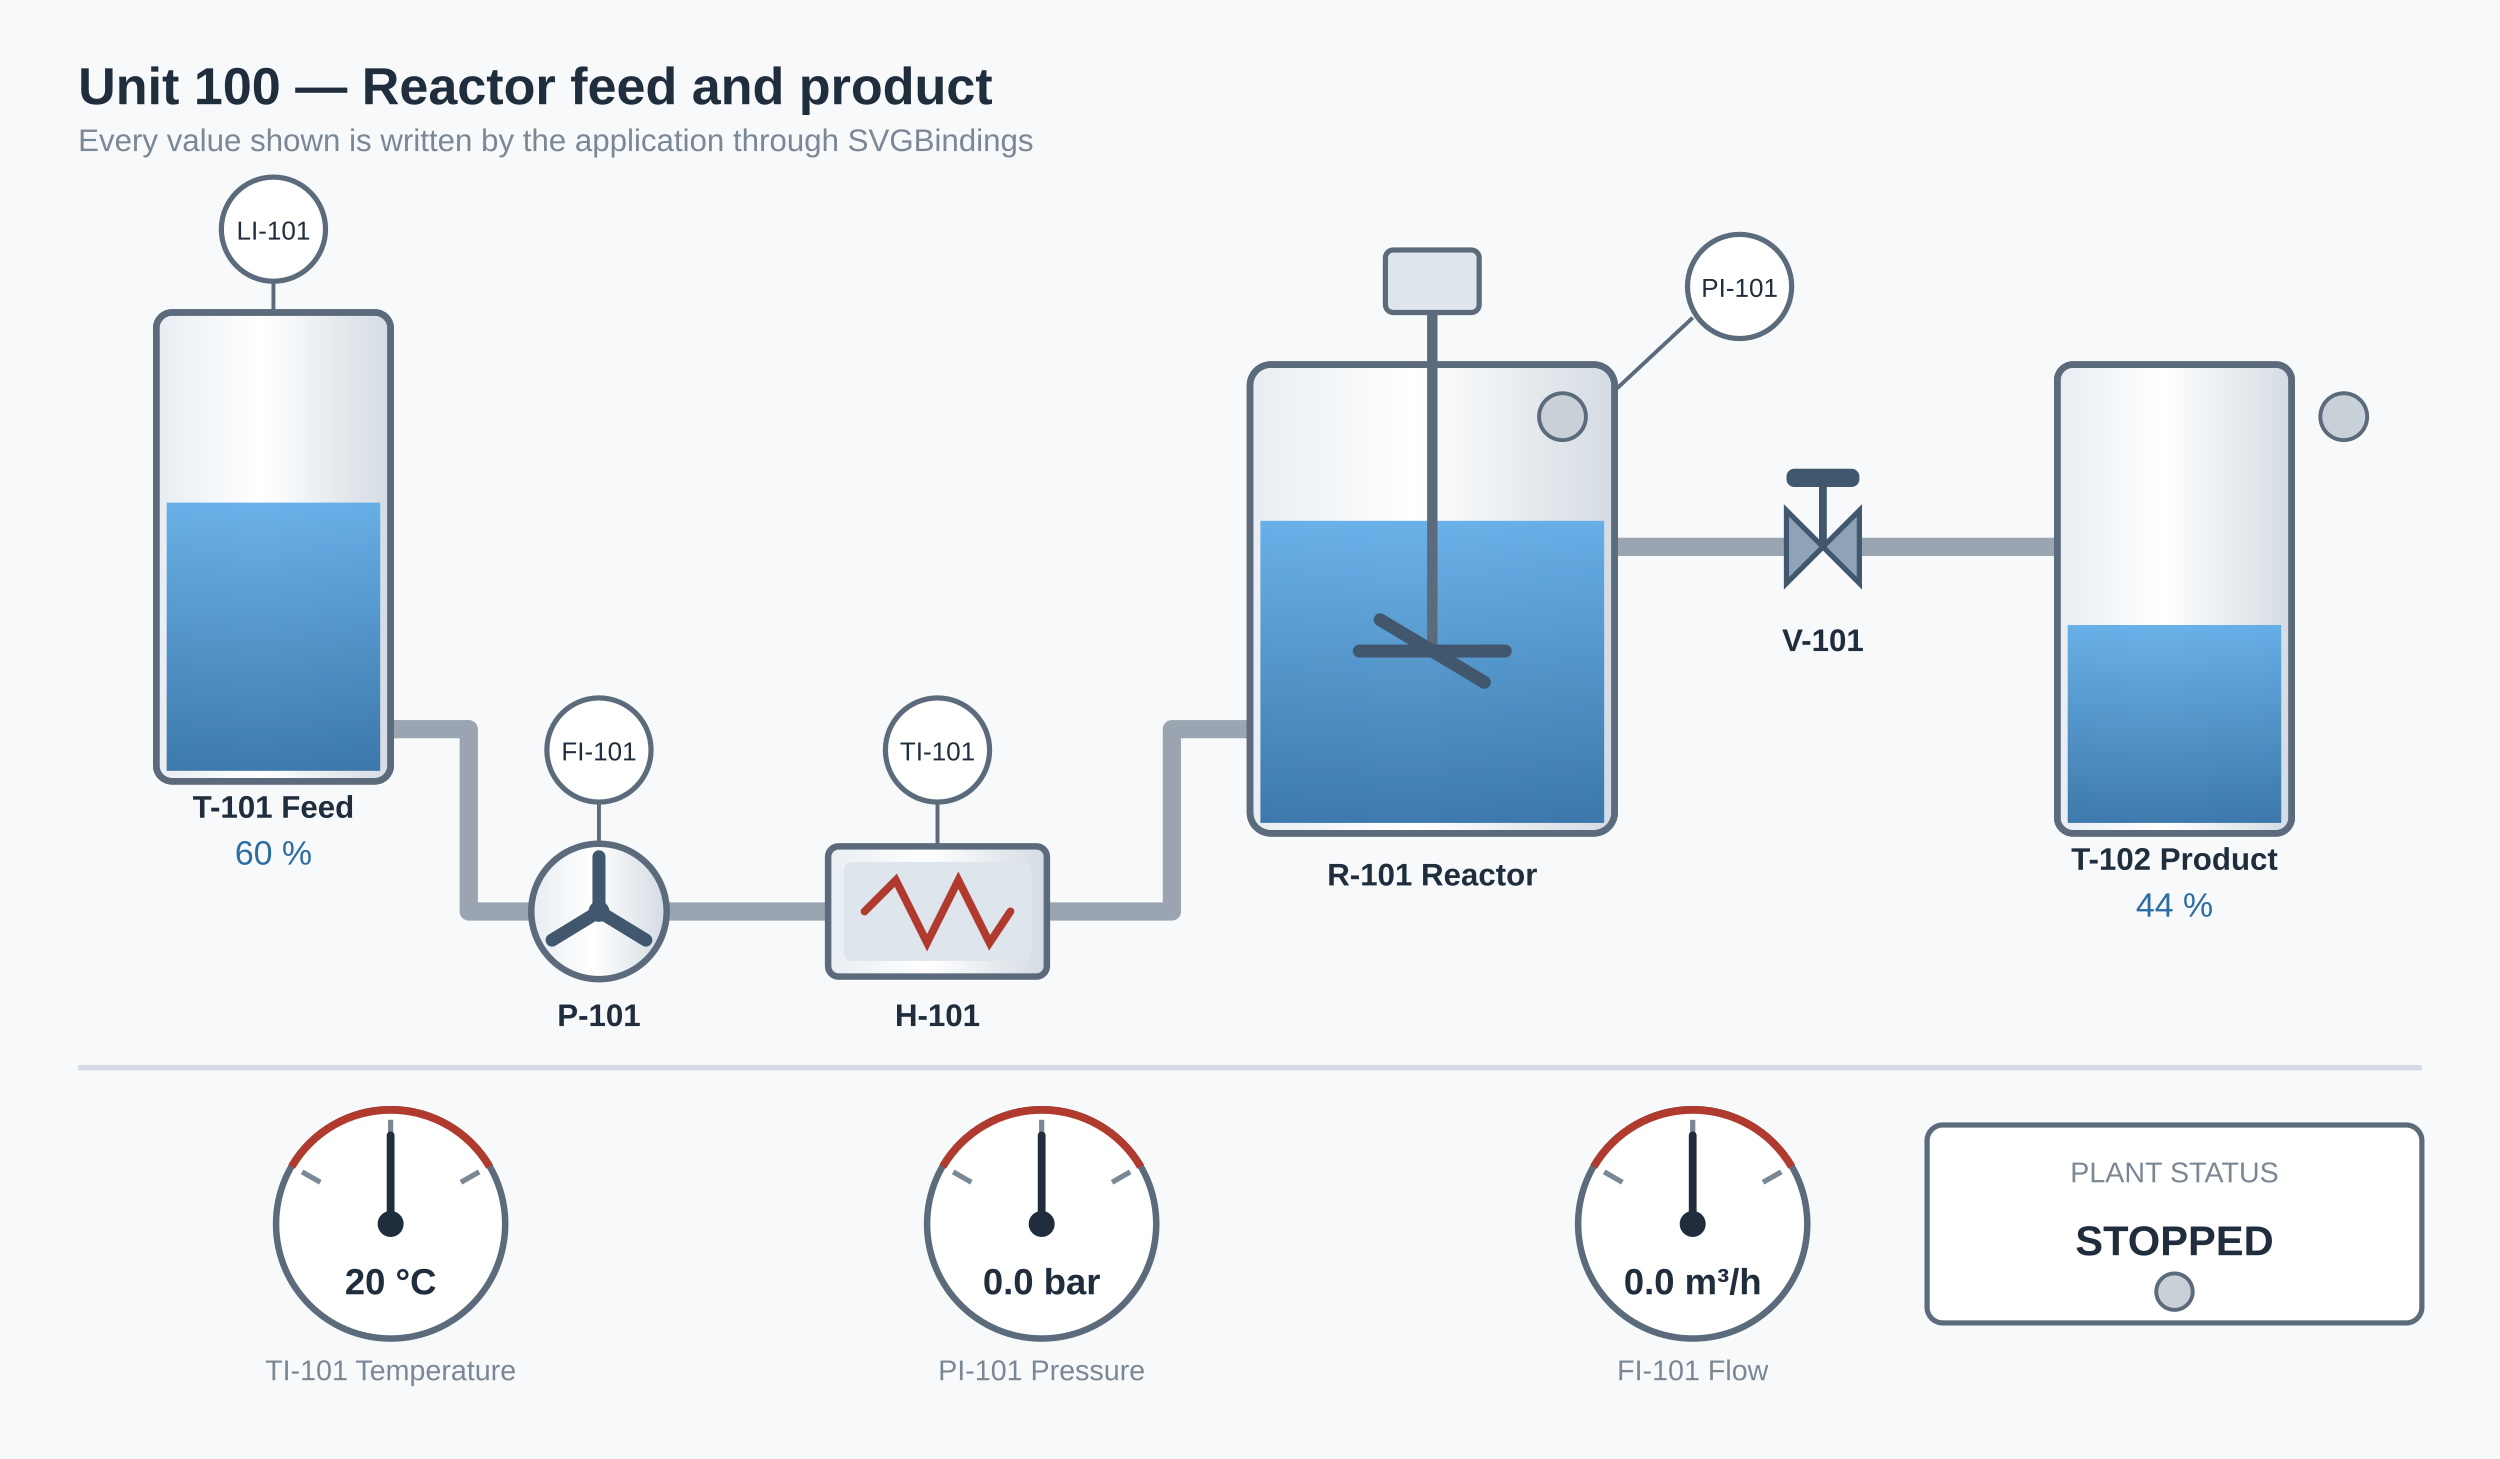
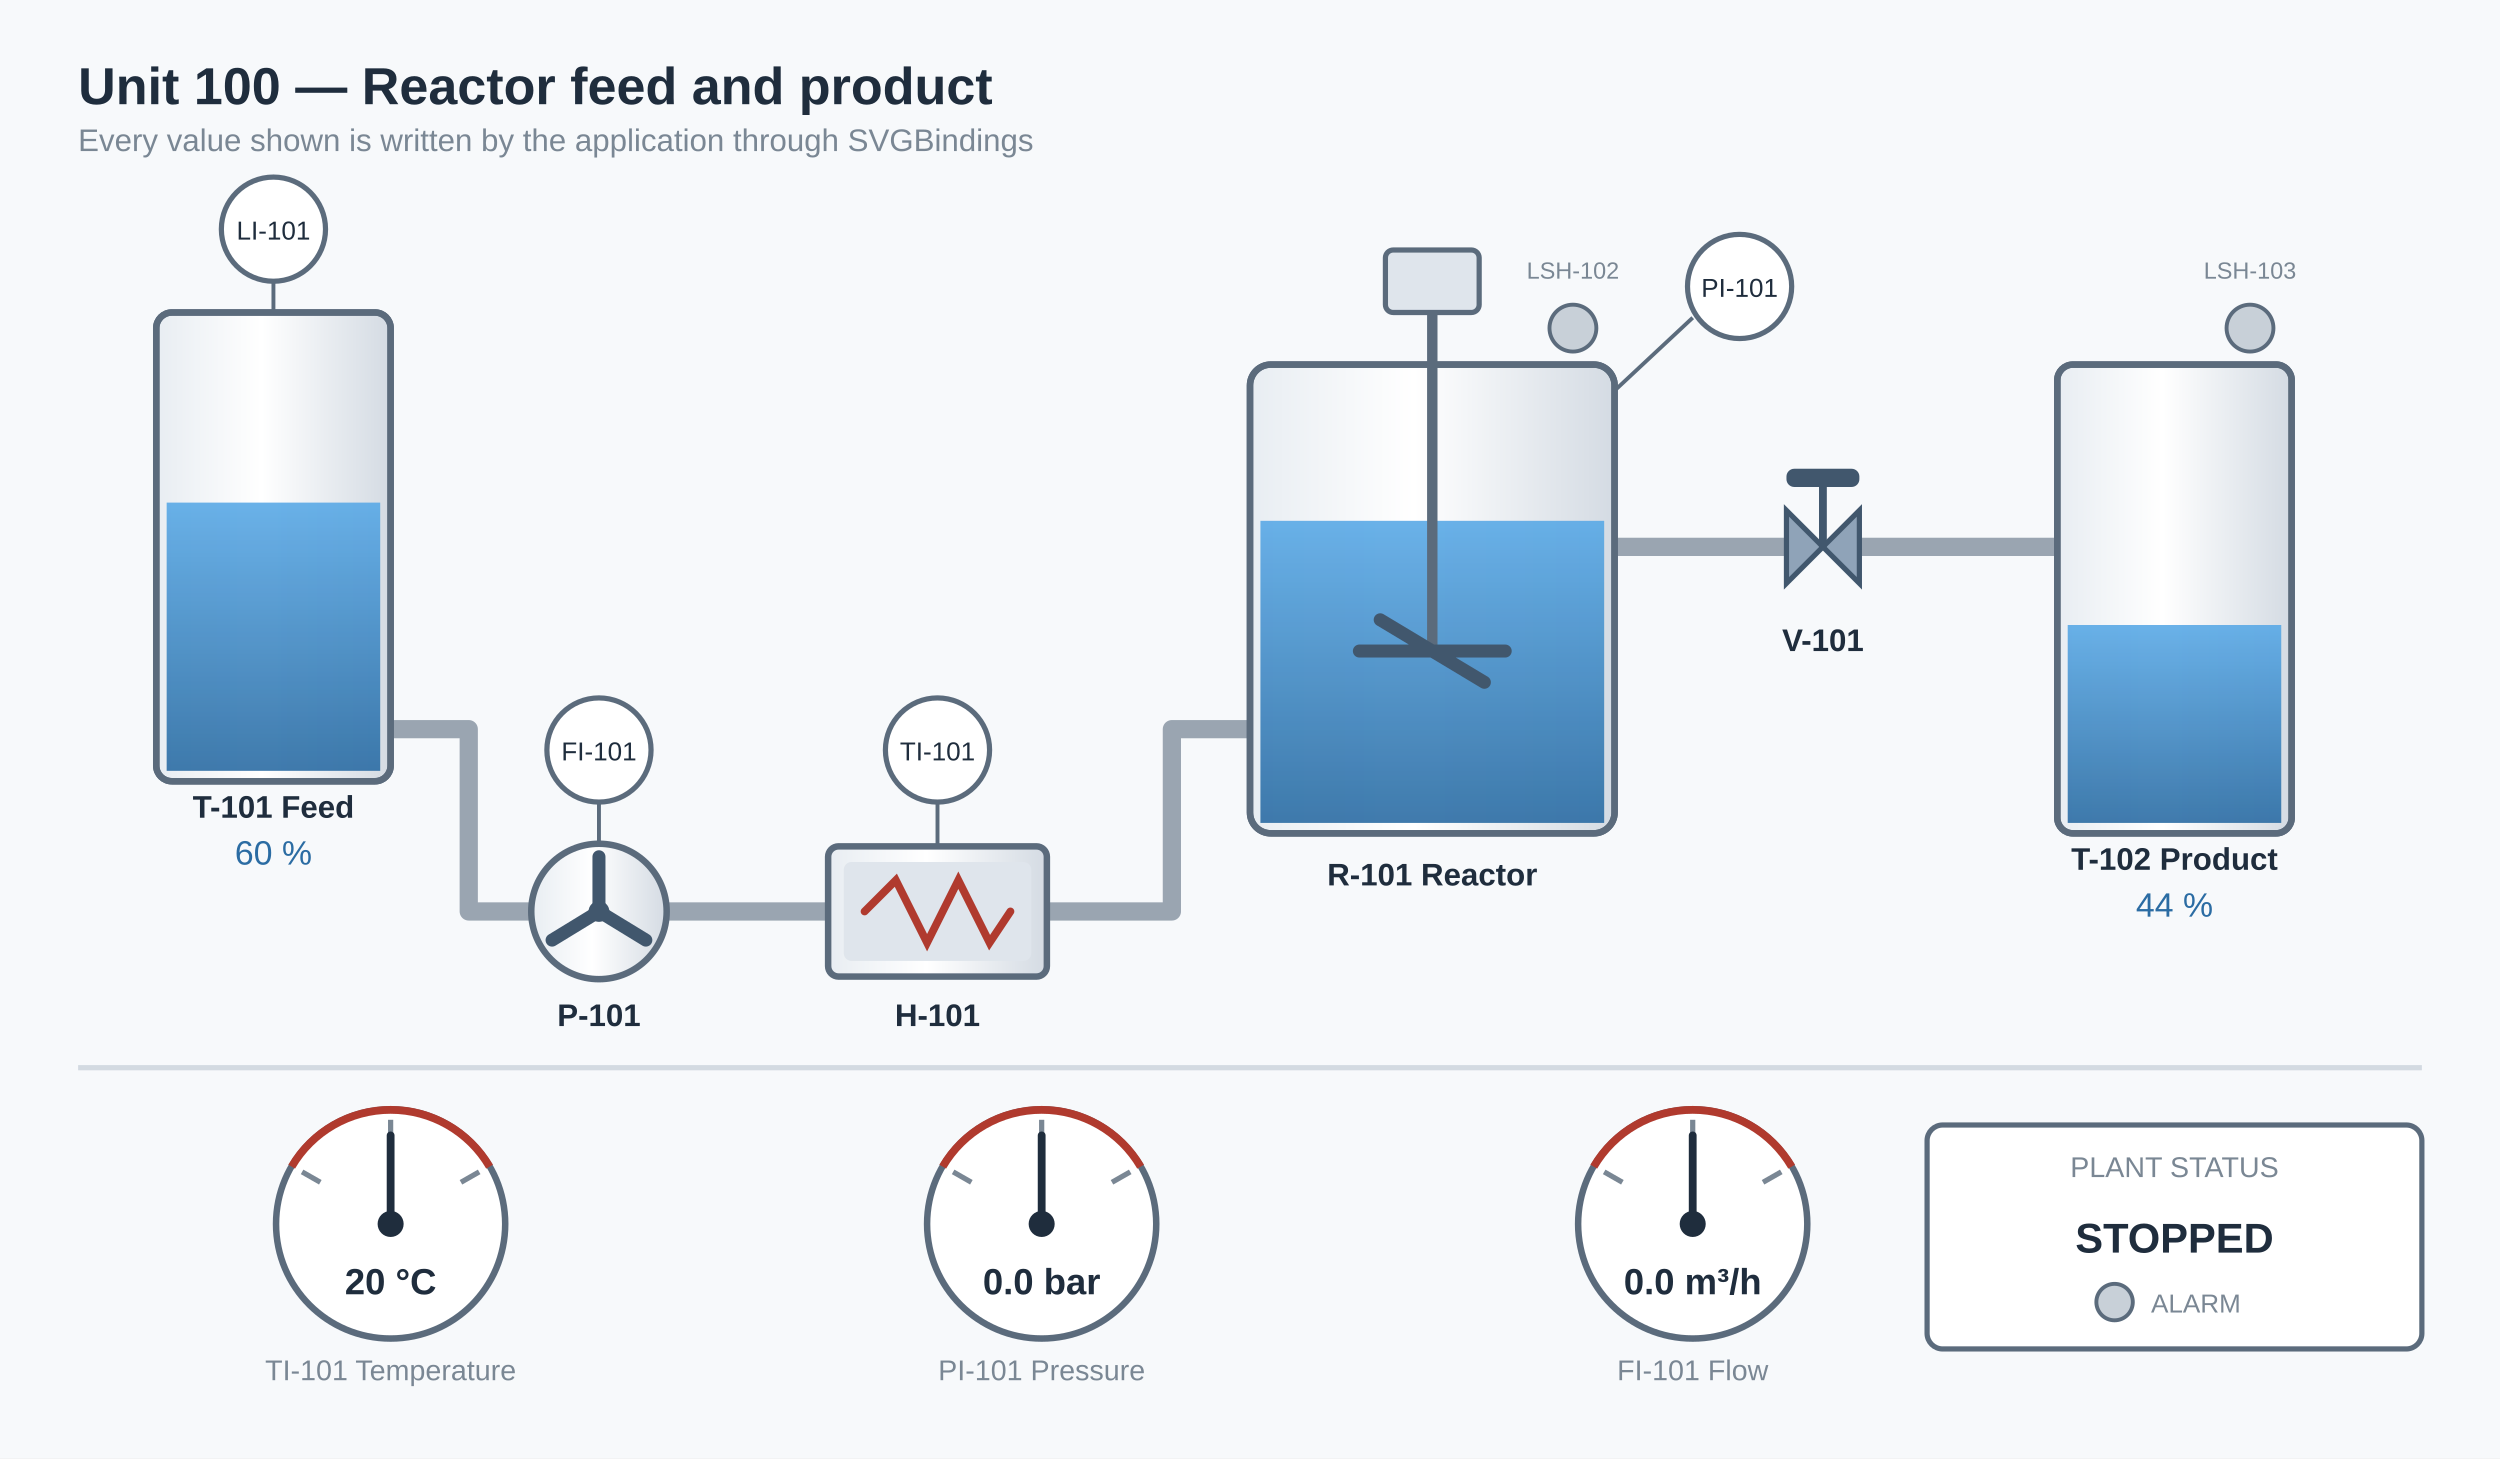
<svg xmlns="http://www.w3.org/2000/svg" viewBox="0 0 960 560" width="960" height="560">
  <defs>
    <linearGradient id="liquid" x1="0" y1="0" x2="0" y2="1">
      <stop offset="0" stop-color="#5aa9e6" />
      <stop offset="1" stop-color="#2b6ca3" />
    </linearGradient>
    <linearGradient id="vessel" x1="0" y1="0" x2="1" y2="0">
      <stop offset="0" stop-color="#e8edf2" />
      <stop offset="0.45" stop-color="#ffffff" />
      <stop offset="1" stop-color="#d4dbe3" />
    </linearGradient>
  </defs>
  <rect x="0" y="0" width="960" height="560" fill="#f7f9fb" />
  <text x="30" y="40" font-family="Arial" font-size="20" font-weight="bold" fill="#1f2d3d">
    Unit 100 — Reactor feed and product
  </text>
  <text x="30" y="58" font-family="Arial" font-size="12" fill="#7a8794">
    Every value shown is written by the application through SVGBindings
  </text>
  <g fill="none" stroke="#9aa5b1" stroke-width="7" stroke-linecap="round" stroke-linejoin="round">
    <path class="pipe" d="M150 280 L180 280 L180 350 L204 350" />
    <path class="pipe" d="M256 350 L318 350" />
    <path class="pipe" d="M402 350 L450 350 L450 280 L480 280" />
    <path class="pipe" d="M620 210 L686 210" />
    <path class="pipe" d="M714 210 L790 210" />
  </g>
  <rect x="60" y="120" width="90" height="180" rx="6" fill="url(#vessel)" stroke="#5b6b7c" stroke-width="2.5" />
  <rect id="tank1-level" x="64" y="193" width="82" height="103" fill="url(#liquid)" opacity="0.9" />
  <rect x="60" y="120" width="90" height="180" rx="6" fill="none" stroke="#5b6b7c" stroke-width="2.5" />
  <text x="105" y="314" font-family="Arial" font-size="12" font-weight="bold" fill="#1f2d3d" text-anchor="middle">T-101 Feed</text>
  <text id="readout-level1" x="105" y="332" font-family="Arial" font-size="13" fill="#2b6ca3" text-anchor="middle">60 %</text>
  <circle cx="230" cy="350" r="26" fill="url(#vessel)" stroke="#5b6b7c" stroke-width="2.5" />
  <g id="pump-impeller" transform="rotate(0 230 350)">
    <path d="M230 350 L230 329 M230 350 L248 361 M230 350 L212 361" stroke="#41576d" stroke-width="5" stroke-linecap="round" fill="none" />
  </g>
  <circle cx="230" cy="350" r="4" fill="#41576d" />
  <text x="230" y="394" font-family="Arial" font-size="12" font-weight="bold" fill="#1f2d3d" text-anchor="middle">P-101</text>
  <rect x="318" y="325" width="84" height="50" rx="4" fill="url(#vessel)" stroke="#5b6b7c" stroke-width="2.5" />
  <rect id="heater-glow" x="324" y="331" width="72" height="38" rx="3" fill="#dfe5ec" />
  <path d="M332 350 L344 338 L356 362 L368 338 L380 362 L388 350" fill="none" stroke="#b03a2e" stroke-width="3" stroke-linecap="round" />
  <text x="360" y="394" font-family="Arial" font-size="12" font-weight="bold" fill="#1f2d3d" text-anchor="middle">H-101</text>
  <rect x="480" y="140" width="140" height="180" rx="8" fill="url(#vessel)" stroke="#5b6b7c" stroke-width="2.5" />
  <rect id="reactor-level" x="484" y="200" width="132" height="116" fill="url(#liquid)" opacity="0.9" />
  <rect x="480" y="140" width="140" height="180" rx="8" fill="none" stroke="#5b6b7c" stroke-width="2.5" />
  <rect x="532" y="96" width="36" height="24" rx="3" fill="#dfe5ec" stroke="#5b6b7c" stroke-width="2" />
  <line x1="550" y1="120" x2="550" y2="250" stroke="#5b6b7c" stroke-width="4" />
  <g id="agitator" transform="rotate(0 550 250)">
    <path d="M522 250 L578 250 M530 238 L570 262" stroke="#41576d" stroke-width="5" stroke-linecap="round" fill="none" />
  </g>
-   <circle id="alarm-reactor" class="alarm" cx="600" cy="160" r="9" fill="#c8d0d8" stroke="#5b6b7c" stroke-width="1.5" />
+   <g data-tag="LSH-102" stroke="#5b6b7c">
+     <circle id="alarm-reactor" class="alarm" cx="604" cy="126" r="9" fill="#c8d0d8" stroke-width="1.5" />
+     <text x="604" y="107" font-family="Arial" font-size="9" fill="#7a8794" text-anchor="middle" stroke="none">LSH-102</text>
+   </g>
  <text x="550" y="340" font-family="Arial" font-size="12" font-weight="bold" fill="#1f2d3d" text-anchor="middle">R-101 Reactor</text>
  <g class="valve">
    <path id="valve-body-l" d="M686 196 L686 224 L700 210 Z" fill="#8fa3b8" stroke="#41576d" stroke-width="2" />
    <path id="valve-body-r" d="M714 196 L714 224 L700 210 Z" fill="#8fa3b8" stroke="#41576d" stroke-width="2" />
  </g>
  <line x1="700" y1="210" x2="700" y2="186" stroke="#41576d" stroke-width="3" />
  <g id="valve-handle" transform="rotate(0 700 184)">
    <rect x="686" y="180" width="28" height="7" rx="3" fill="#41576d" />
  </g>
  <text x="700" y="250" font-family="Arial" font-size="12" font-weight="bold" fill="#1f2d3d" text-anchor="middle">V-101</text>
  <rect x="790" y="140" width="90" height="180" rx="6" fill="url(#vessel)" stroke="#5b6b7c" stroke-width="2.5" />
  <rect id="tank2-level" x="794" y="240" width="82" height="76" fill="url(#liquid)" opacity="0.9" />
  <rect x="790" y="140" width="90" height="180" rx="6" fill="none" stroke="#5b6b7c" stroke-width="2.5" />
-   <circle id="alarm-product" class="alarm" cx="900" cy="160" r="9" fill="#c8d0d8" stroke="#5b6b7c" stroke-width="1.5" />
+   <g data-tag="LSH-103" stroke="#5b6b7c">
+     <circle id="alarm-product" class="alarm" cx="864" cy="126" r="9" fill="#c8d0d8" stroke-width="1.5" />
+     <text x="864" y="107" font-family="Arial" font-size="9" fill="#7a8794" text-anchor="middle" stroke="none">LSH-103</text>
+   </g>
  <text x="835" y="334" font-family="Arial" font-size="12" font-weight="bold" fill="#1f2d3d" text-anchor="middle">T-102 Product</text>
  <text id="readout-level2" x="835" y="352" font-family="Arial" font-size="13" fill="#2b6ca3" text-anchor="middle">44 %</text>
  <g font-family="Arial" font-size="10" text-anchor="middle" fill="#1f2d3d">
    <g data-tag="LI-101" stroke="#5b6b7c">
      <circle cx="105" cy="88" r="20" fill="#ffffff" stroke-width="2" />
      <text x="105" y="92" stroke="none">LI-101</text>
    </g>
    <line x1="105" y1="108" x2="105" y2="120" stroke="#5b6b7c" stroke-width="1.5" />
    <g data-tag="FI-101" stroke="#5b6b7c">
      <circle cx="230" cy="288" r="20" fill="#ffffff" stroke-width="2" />
      <text x="230" y="292" stroke="none">FI-101</text>
    </g>
    <line x1="230" y1="308" x2="230" y2="324" stroke="#5b6b7c" stroke-width="1.5" />
    <g data-tag="TI-101" stroke="#5b6b7c">
      <circle cx="360" cy="288" r="20" fill="#ffffff" stroke-width="2" />
      <text x="360" y="292" stroke="none">TI-101</text>
    </g>
    <line x1="360" y1="308" x2="360" y2="325" stroke="#5b6b7c" stroke-width="1.5" />
    <g data-tag="PI-101" stroke="#5b6b7c">
      <circle cx="668" cy="110" r="20" fill="#ffffff" stroke-width="2" />
      <text x="668" y="114" stroke="none">PI-101</text>
    </g>
    <line x1="650" y1="122" x2="620" y2="150" stroke="#5b6b7c" stroke-width="1.5" />
  </g>
  <line x1="30" y1="410" x2="930" y2="410" stroke="#d3dae1" stroke-width="2" />
  <circle cx="150" cy="470" r="44" fill="#ffffff" stroke="#5b6b7c" stroke-width="2.5" />
  <path d="M112 448 A44 44 0 0 1 188 448" fill="none" stroke="#b03a2e" stroke-width="3" />
  <g stroke="#7a8794" stroke-width="2">
    <line x1="150" y1="430" x2="150" y2="438" />
    <line x1="116" y1="450" x2="123" y2="454" />
    <line x1="184" y1="450" x2="177" y2="454" />
  </g>
  <g id="gauge-temp-needle" transform="rotate(0 150 470)">
    <path d="M150 470 L150 436" stroke="#1f2d3d" stroke-width="3" stroke-linecap="round" />
  </g>
  <circle cx="150" cy="470" r="5" fill="#1f2d3d" />
  <text id="readout-temp" x="150" y="497" font-family="Arial" font-size="14" font-weight="bold" fill="#1f2d3d" text-anchor="middle">20 °C</text>
  <text x="150" y="530" font-family="Arial" font-size="11" fill="#7a8794" text-anchor="middle">TI-101 Temperature</text>
  <circle cx="400" cy="470" r="44" fill="#ffffff" stroke="#5b6b7c" stroke-width="2.5" />
  <path d="M362 448 A44 44 0 0 1 438 448" fill="none" stroke="#b03a2e" stroke-width="3" />
  <g stroke="#7a8794" stroke-width="2">
    <line x1="400" y1="430" x2="400" y2="438" />
    <line x1="366" y1="450" x2="373" y2="454" />
    <line x1="434" y1="450" x2="427" y2="454" />
  </g>
  <g id="gauge-press-needle" transform="rotate(0 400 470)">
    <path d="M400 470 L400 436" stroke="#1f2d3d" stroke-width="3" stroke-linecap="round" />
  </g>
  <circle cx="400" cy="470" r="5" fill="#1f2d3d" />
  <text id="readout-press" x="400" y="497" font-family="Arial" font-size="14" font-weight="bold" fill="#1f2d3d" text-anchor="middle">0.0 bar</text>
  <text x="400" y="530" font-family="Arial" font-size="11" fill="#7a8794" text-anchor="middle">PI-101 Pressure</text>
  <circle cx="650" cy="470" r="44" fill="#ffffff" stroke="#5b6b7c" stroke-width="2.5" />
  <path d="M612 448 A44 44 0 0 1 688 448" fill="none" stroke="#b03a2e" stroke-width="3" />
  <g stroke="#7a8794" stroke-width="2">
    <line x1="650" y1="430" x2="650" y2="438" />
    <line x1="616" y1="450" x2="623" y2="454" />
    <line x1="684" y1="450" x2="677" y2="454" />
  </g>
  <g id="gauge-flow-needle" transform="rotate(0 650 470)">
    <path d="M650 470 L650 436" stroke="#1f2d3d" stroke-width="3" stroke-linecap="round" />
  </g>
  <circle cx="650" cy="470" r="5" fill="#1f2d3d" />
  <text id="readout-flow" x="650" y="497" font-family="Arial" font-size="14" font-weight="bold" fill="#1f2d3d" text-anchor="middle">0.0 m³/h</text>
  <text x="650" y="530" font-family="Arial" font-size="11" fill="#7a8794" text-anchor="middle">FI-101 Flow</text>
-   <rect x="740" y="432" width="190" height="76" rx="6" fill="#ffffff" stroke="#5b6b7c" stroke-width="2" />
-   <text x="835" y="454" font-family="Arial" font-size="11" fill="#7a8794" text-anchor="middle">PLANT STATUS</text>
-   <text id="readout-status" x="835" y="482" font-family="Arial" font-size="16" font-weight="bold" fill="#1f2d3d" text-anchor="middle">STOPPED</text>
-   <circle id="alarm-panel" class="alarm" cx="835" cy="496" r="7" fill="#c8d0d8" stroke="#5b6b7c" stroke-width="1.5" />
+   <rect x="740" y="432" width="190" height="86" rx="6" fill="#ffffff" stroke="#5b6b7c" stroke-width="2" />
+   <text x="835" y="452" font-family="Arial" font-size="11" fill="#7a8794" text-anchor="middle">PLANT STATUS</text>
+   <text id="readout-status" x="835" y="481" font-family="Arial" font-size="16" font-weight="bold" fill="#1f2d3d" text-anchor="middle">STOPPED</text>
+   <circle id="alarm-panel" class="alarm" cx="812" cy="500" r="7" fill="#c8d0d8" stroke="#5b6b7c" stroke-width="1.5" />
+   <text x="826" y="504" font-family="Arial" font-size="10" fill="#7a8794">ALARM</text>
</svg>
